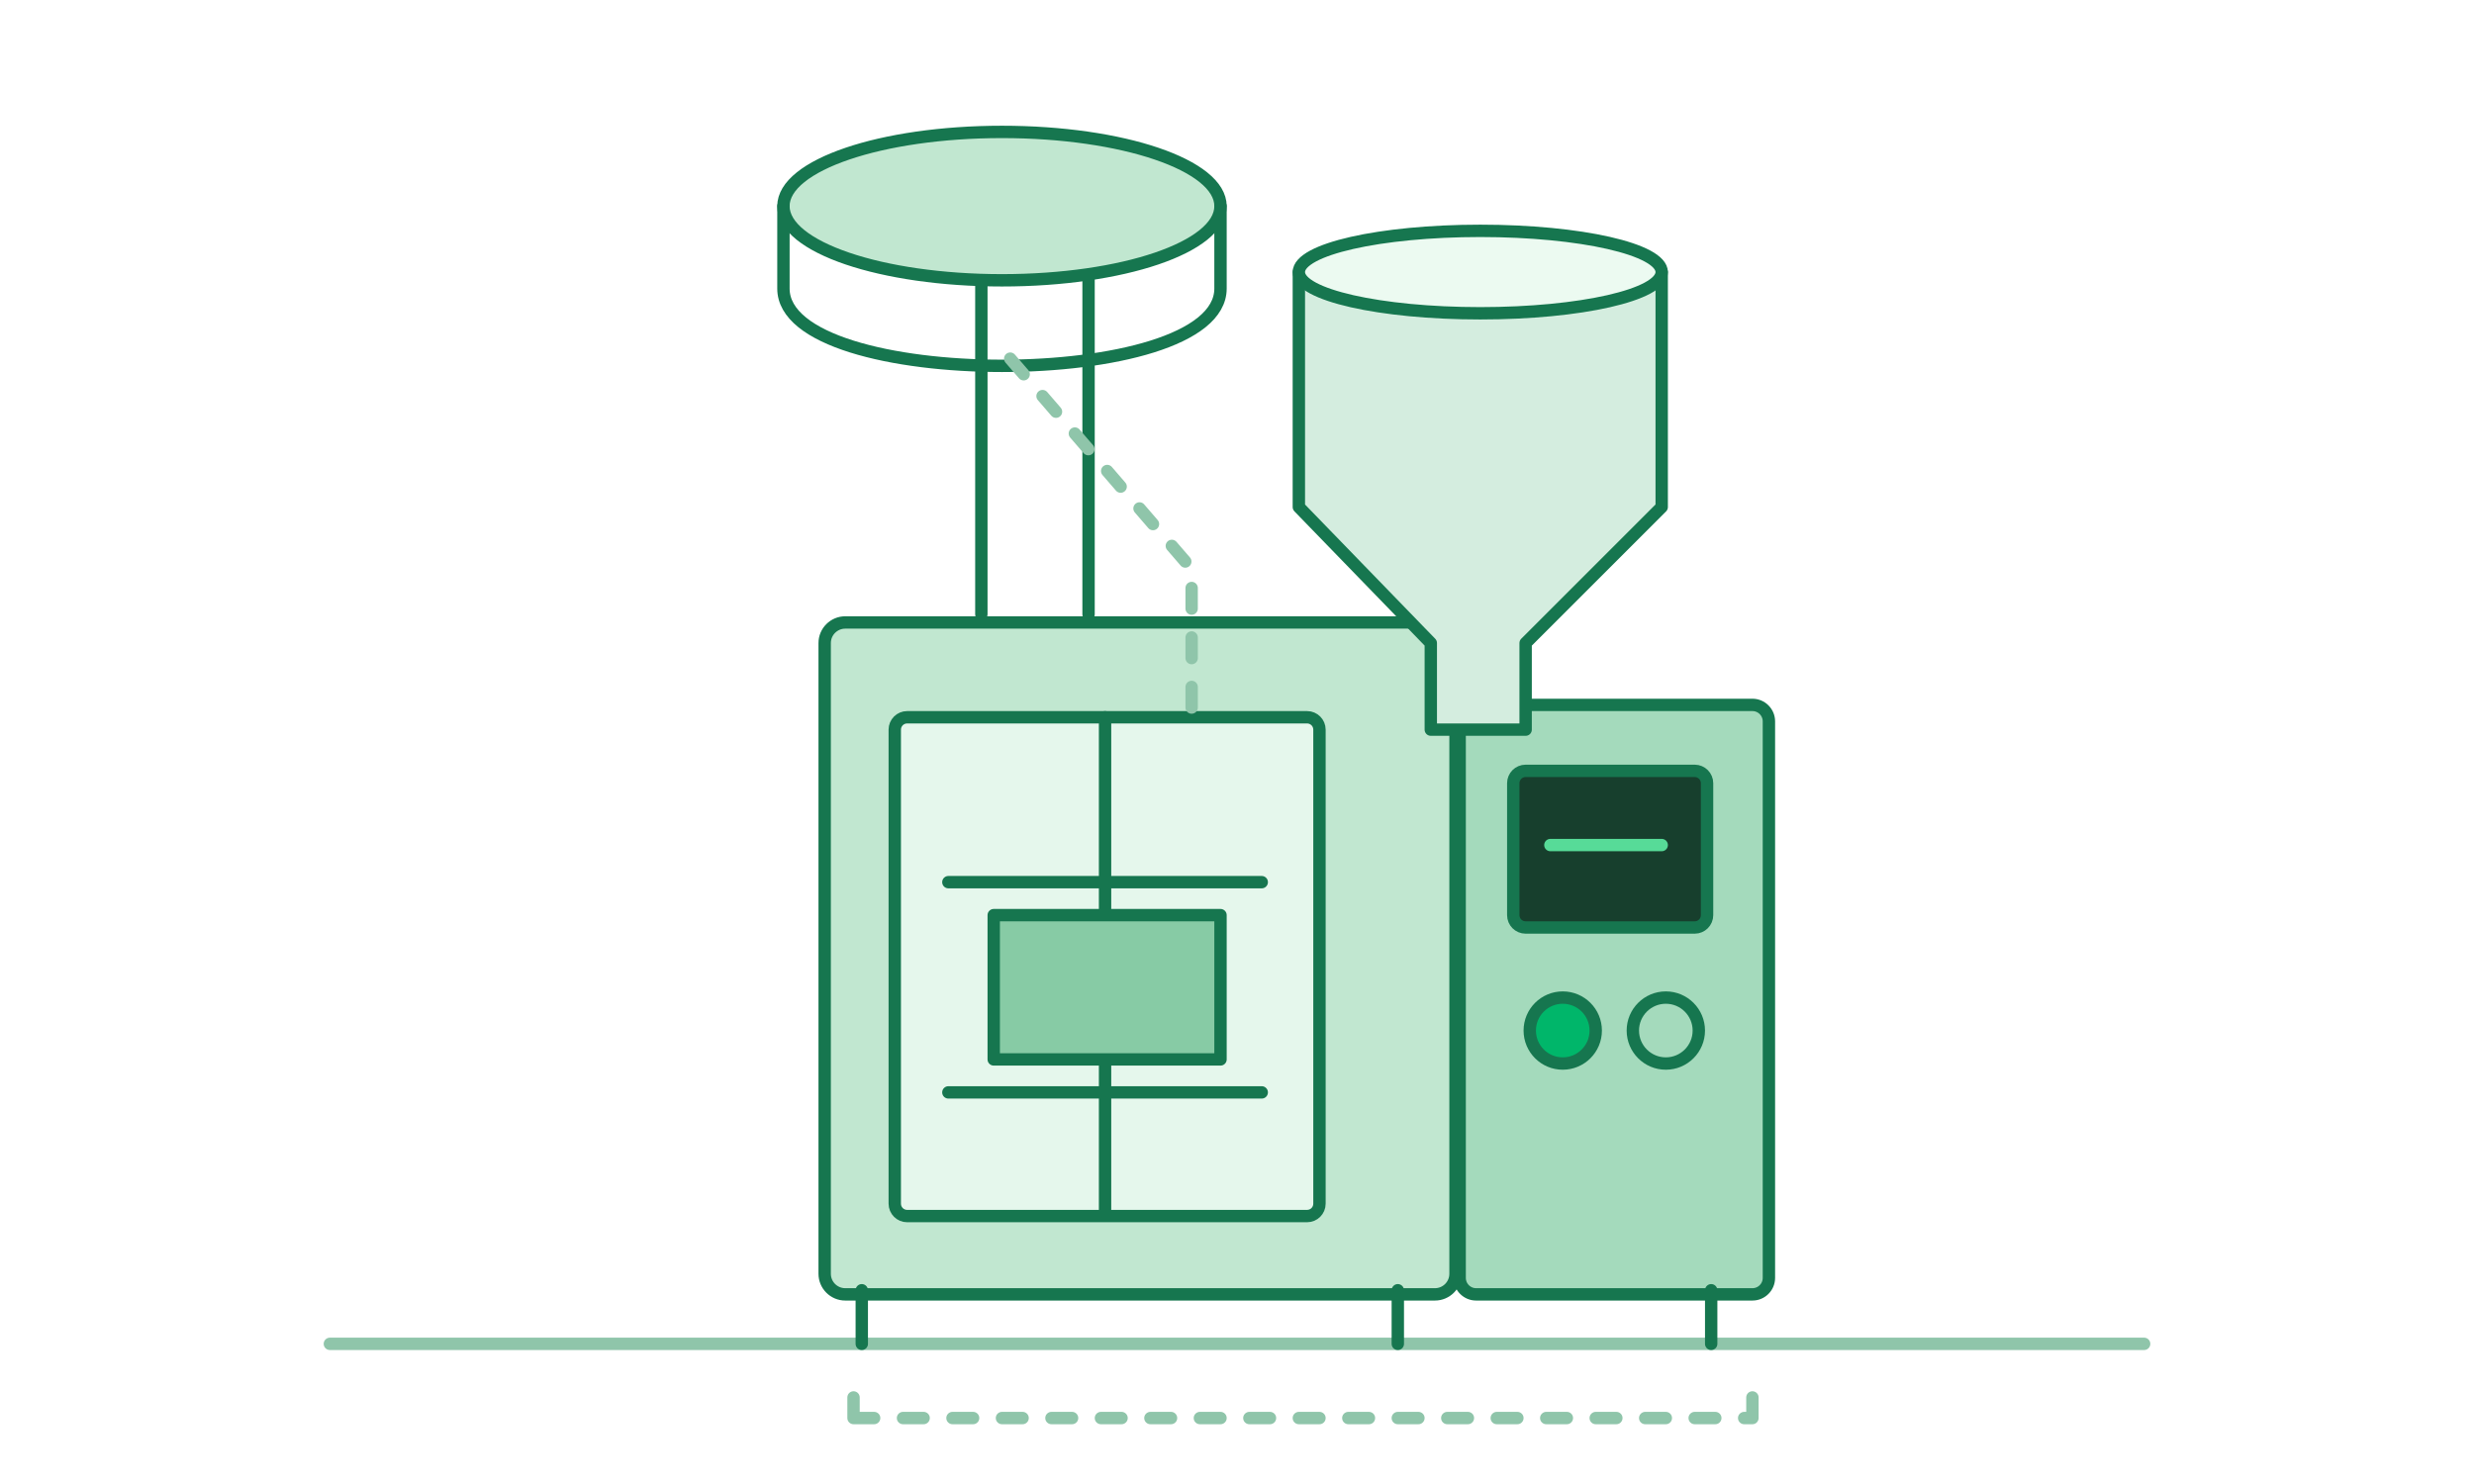
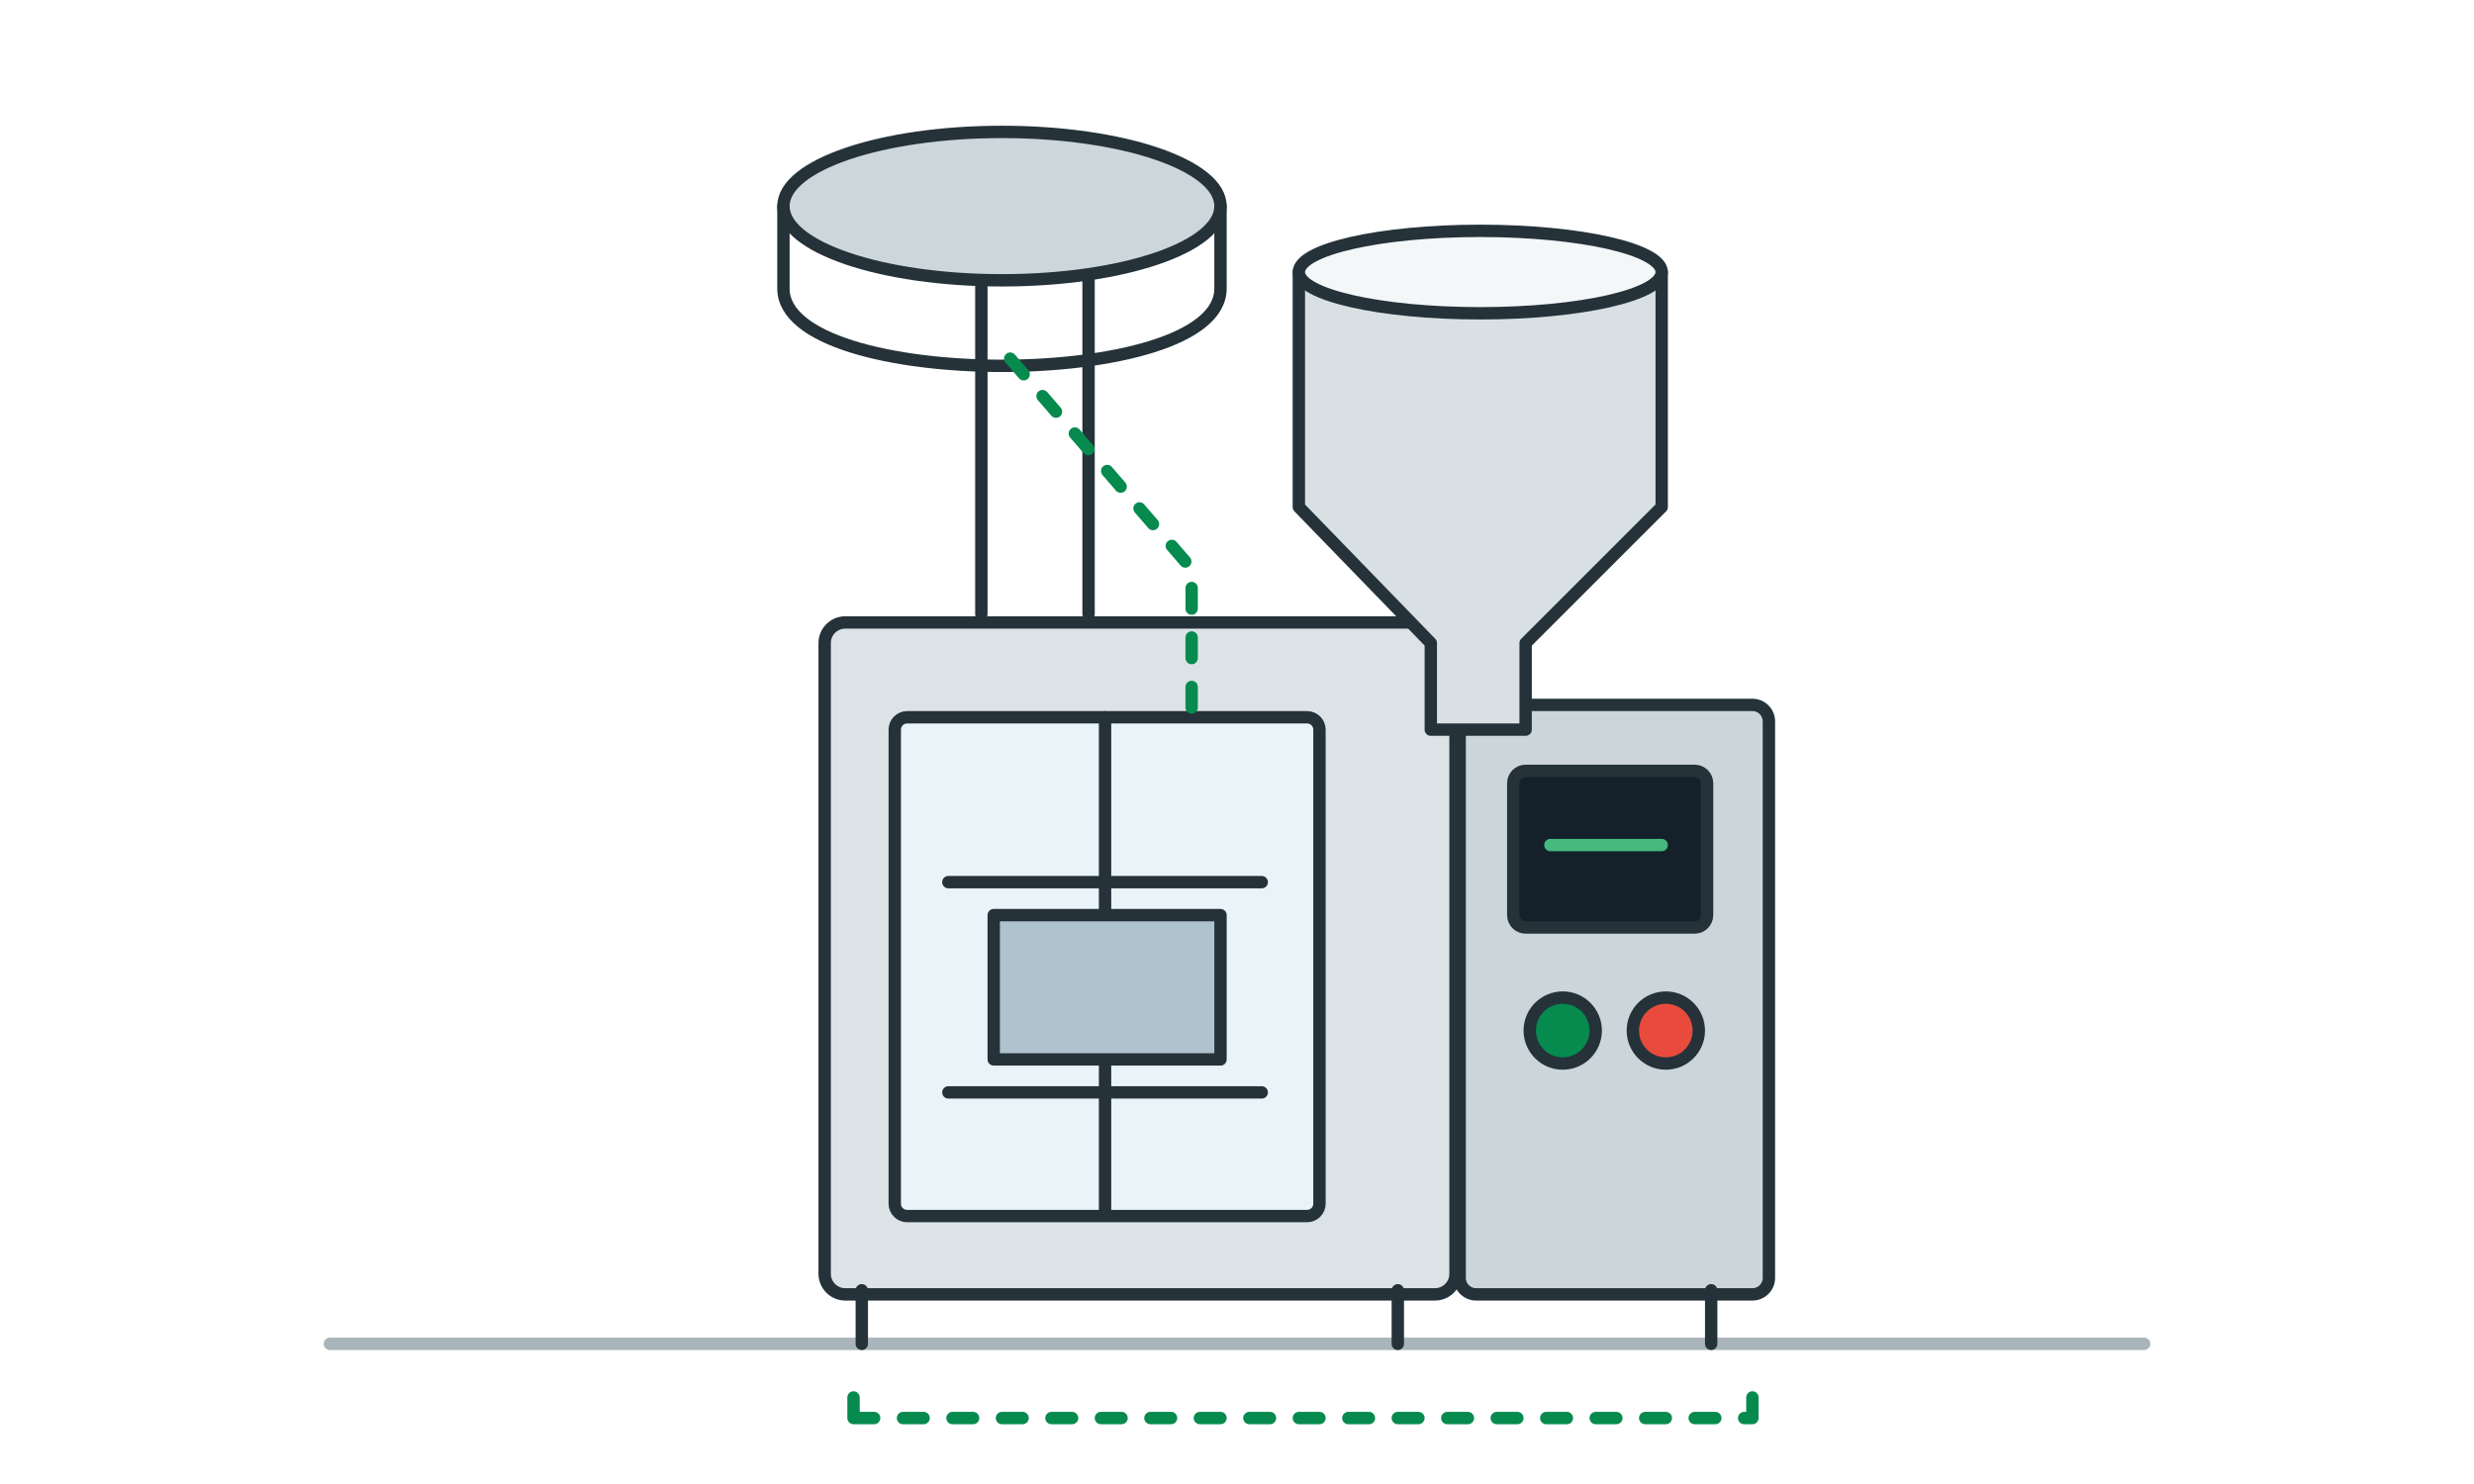
<svg xmlns="http://www.w3.org/2000/svg" viewBox="0 0 600 360" fill="none">
-   <g stroke="#16764f" stroke-width="3" stroke-linecap="round" stroke-linejoin="round">
-     <path d="M80 326h440" stroke="#8fc5aa" />
-     <rect x="200" y="151" width="153" height="163" rx="5" fill="#c1e7d0" />
-     <rect x="217" y="174" width="103" height="121" rx="3" fill="#e5f7ec" />
+   <g stroke="#25323A" stroke-width="3" stroke-linecap="round" stroke-linejoin="round">
+     <path d="M80 326h440" stroke="#A9B5BA" />
+     <rect x="200" y="151" width="153" height="163" rx="5" fill="#DCE3E6" />
+     <rect x="217" y="174" width="103" height="121" rx="3" fill="#EAF3F7" />
    <path d="M268 174v120m-38-80h76m-76 51h76" />
-     <rect x="241" y="222" width="55" height="35" fill="#87cba5" />
-     <rect x="354" y="171" width="75" height="143" rx="4" fill="#a4dabc" />
-     <rect x="367" y="187" width="47" height="38" rx="3" fill="#173f2d" />
-     <path d="M376 205h27" stroke="#57db98" />
-     <circle cx="379" cy="250" r="8" fill="#00b66a" />
-     <circle cx="404" cy="250" r="8" />
+     <rect x="241" y="222" width="55" height="35" fill="#AFC3CE" />
+     <rect x="354" y="171" width="75" height="143" rx="4" fill="#CCD5D9" />
+     <rect x="367" y="187" width="47" height="38" rx="3" fill="#14212A" />
+     <path d="M376 205h27" stroke="#45B97E" />
+     <circle cx="379" cy="250" r="8" fill="#068A4E" />
+     <circle cx="404" cy="250" r="8" fill="#E84B3C" />
    <path d="M209 313v13m130-13v13m76-13v13M238 149V53h26v96" />
-     <ellipse cx="243" cy="50" rx="53" ry="18" fill="#c1e7d0" />
+     <ellipse cx="243" cy="50" rx="53" ry="18" fill="#CDD6DA" />
    <path d="M190 50v20c0 25 106 25 106 0V50" />
-     <path d="M315 66h88v57l-33 33v21h-23v-21l-32-33Z" fill="#d4eddf" />
-     <ellipse cx="359" cy="66" rx="44" ry="10" fill="#ecfaf1" />
-     <path d="M245 87l44 51v36M207 344h218m-218-5v10m218-10v10" stroke="#8fc5aa" stroke-dasharray="5 7" />
+     <path d="M315 66h88v57l-33 33v21h-23v-21l-32-33Z" fill="#D8E0E3" />
+     <ellipse cx="359" cy="66" rx="44" ry="10" fill="#F4F7F8" />
+     <path d="M245 87l44 51v36M207 344h218m-218-5v10m218-10v10" stroke="#068A4E" stroke-dasharray="5 7" />
  </g>
</svg>
